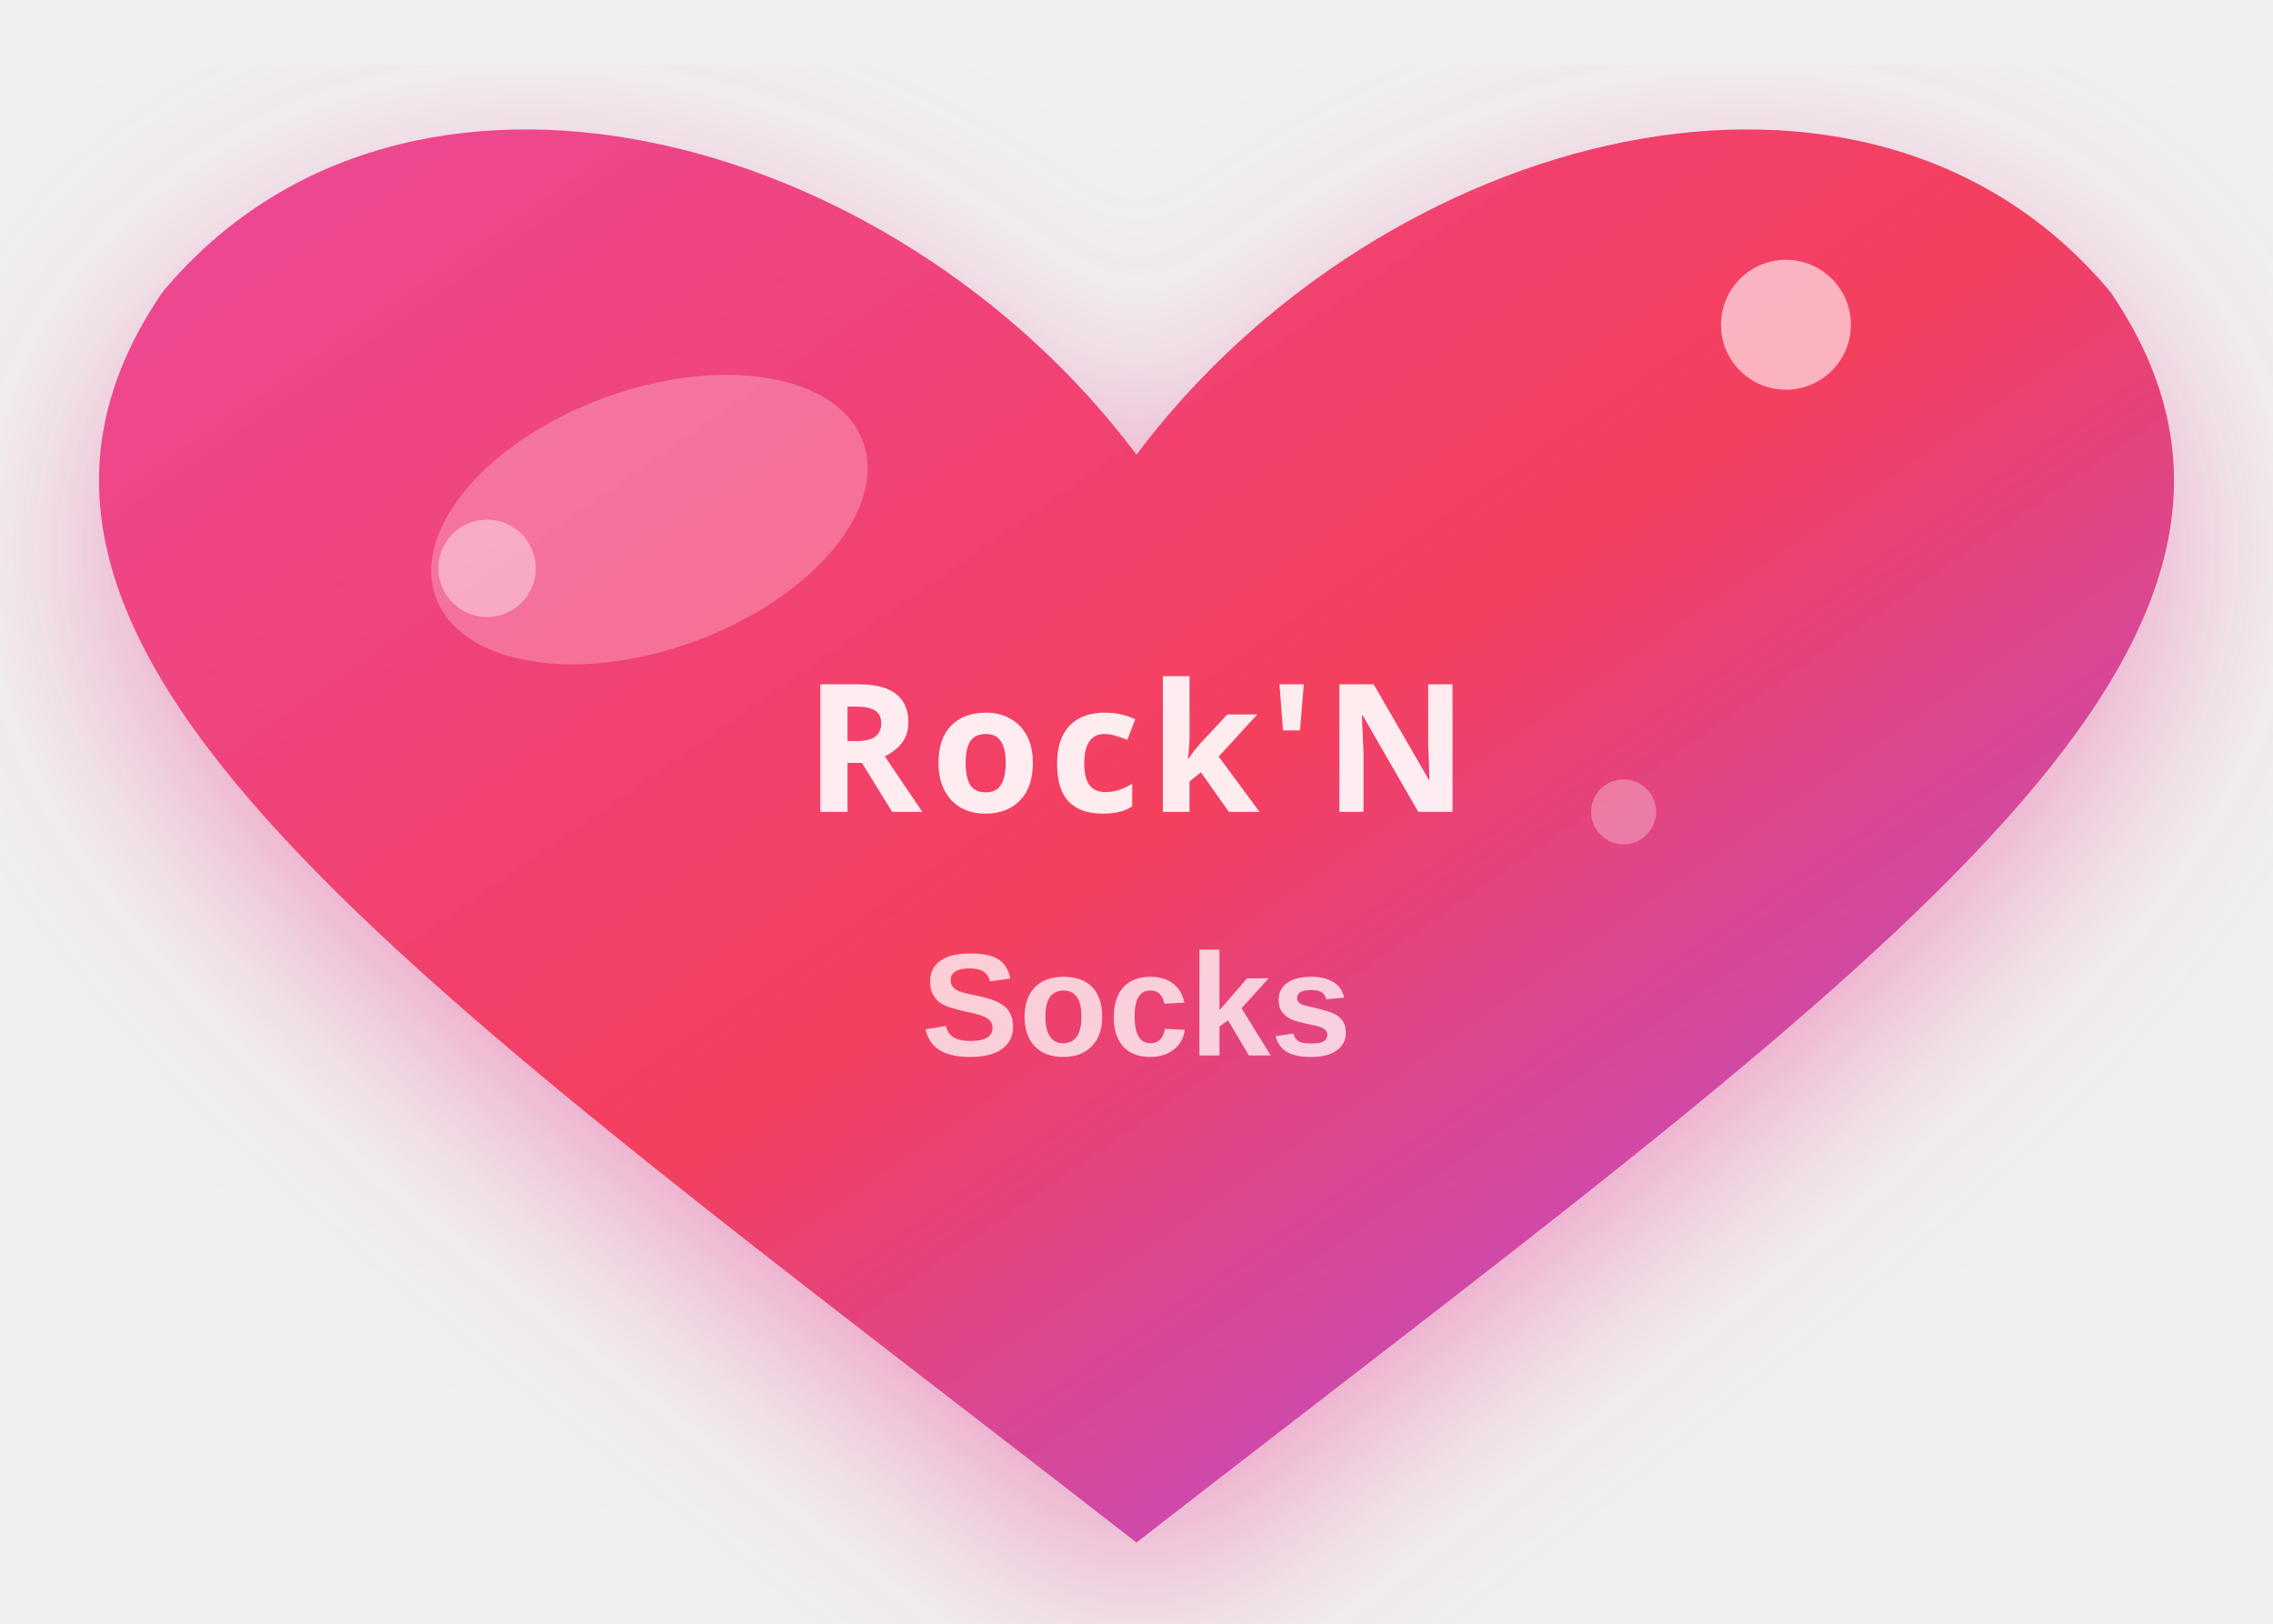
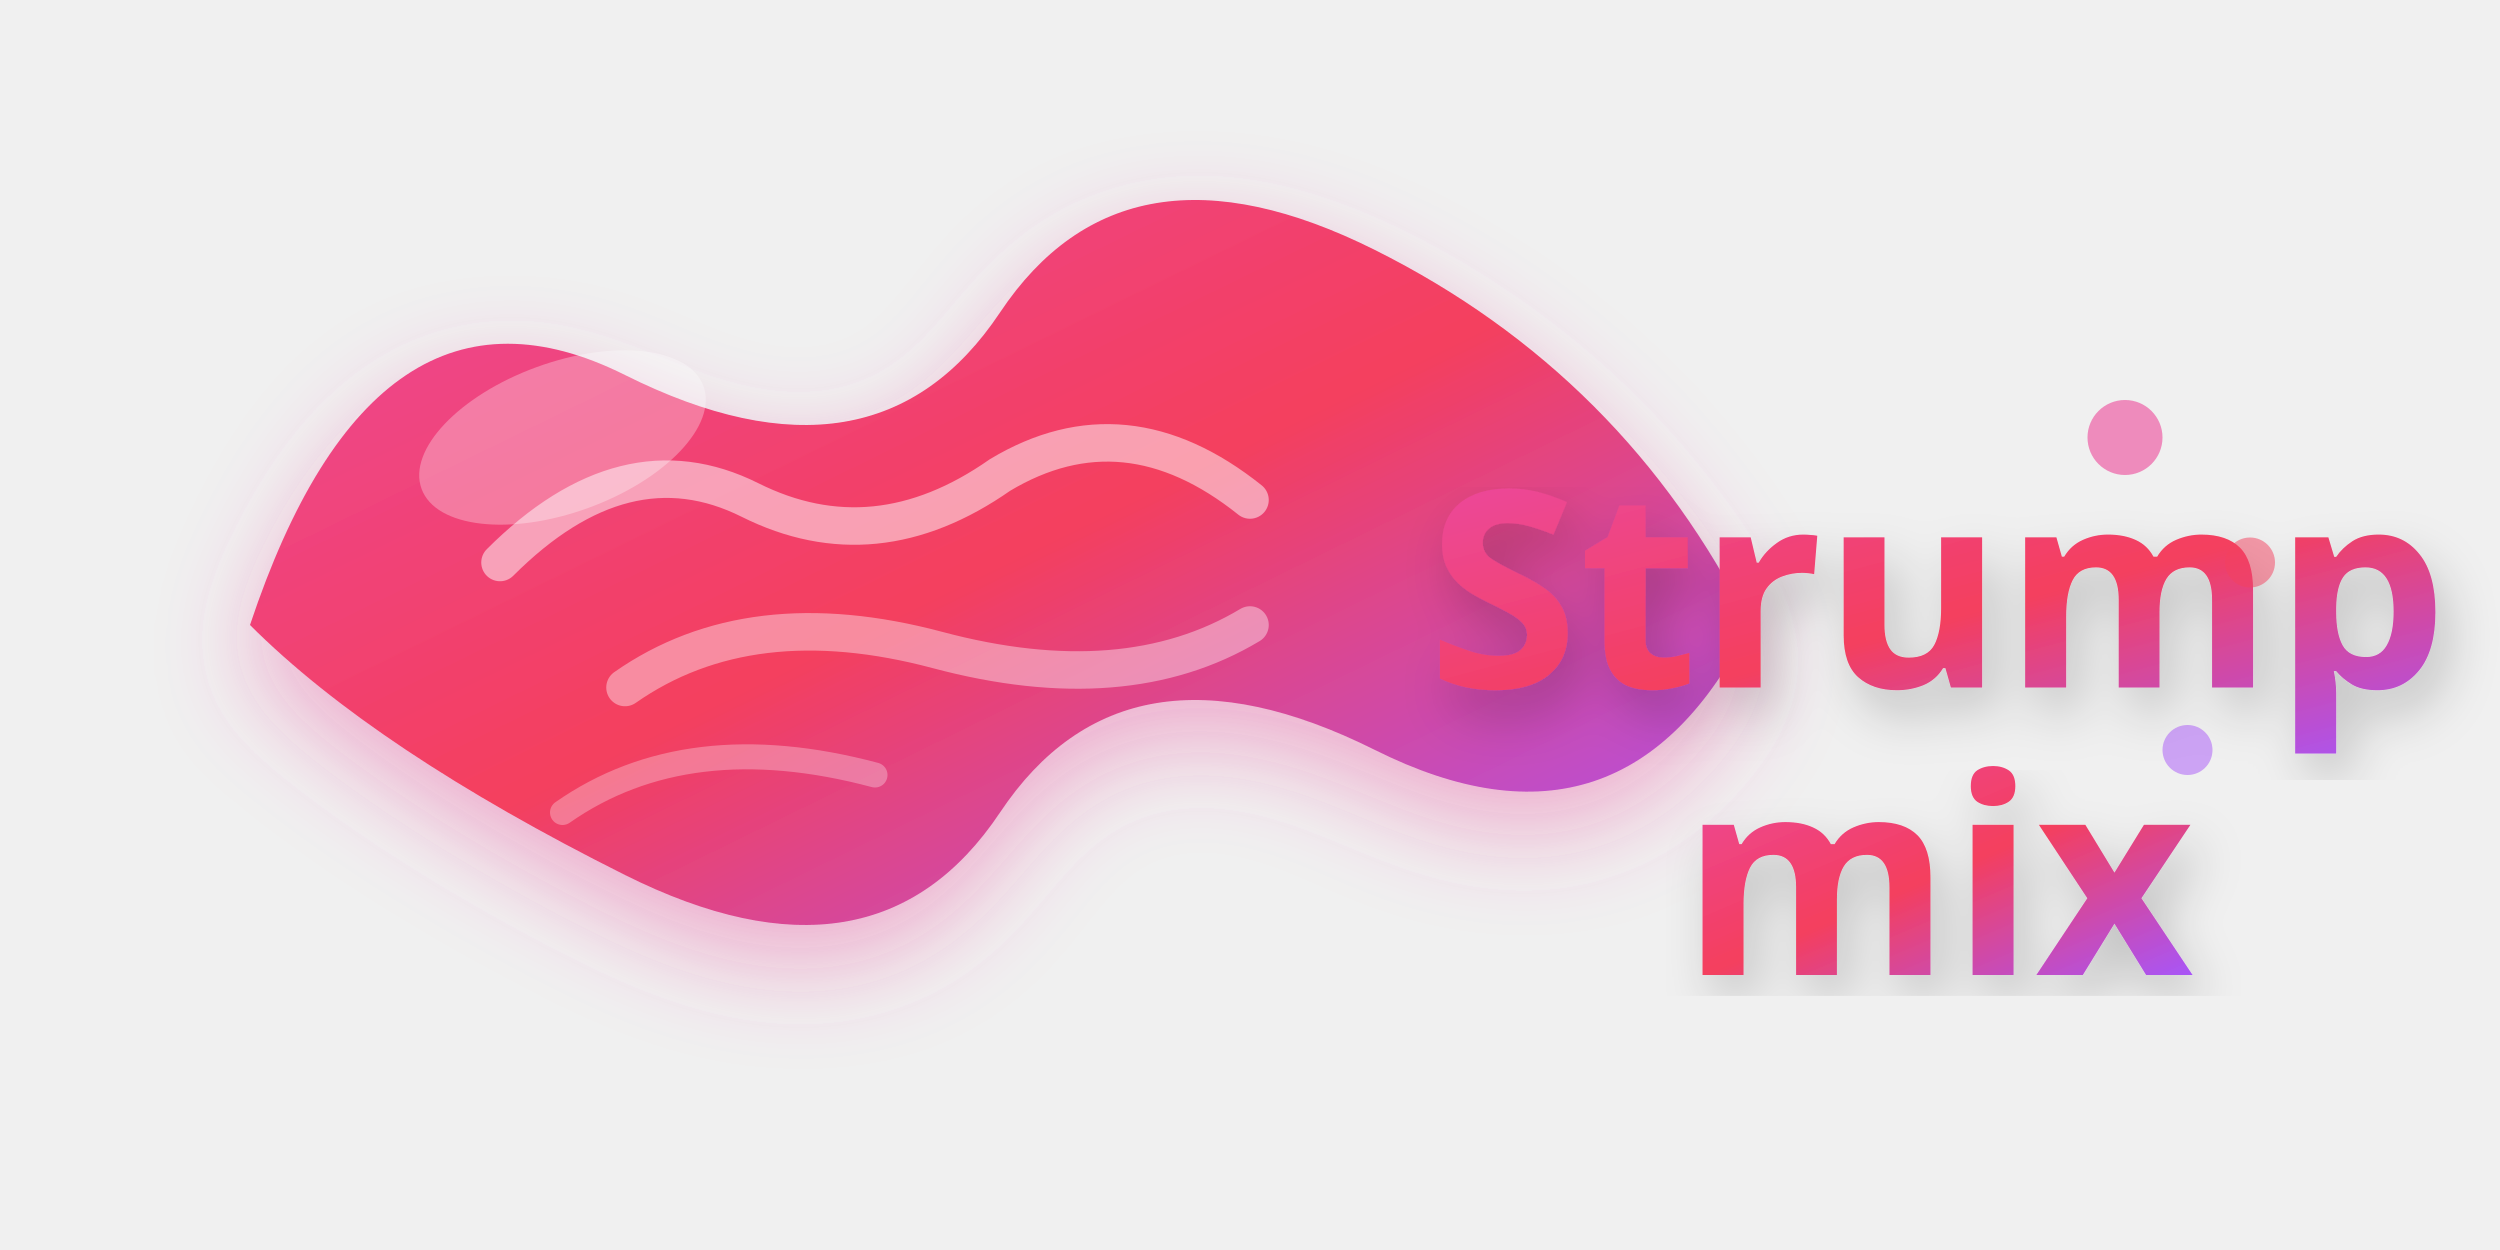
- <svg xmlns="http://www.w3.org/2000/svg" viewBox="0 0 140 100">
+ <svg xmlns="http://www.w3.org/2000/svg" viewBox="0 0 200 100">
  <defs>
-     <linearGradient id="pinkPurple" x1="0%" y1="0%" x2="100%" y2="100%">
+     <linearGradient id="mainGrad" x1="0%" y1="0%" x2="100%" y2="100%">
      <stop offset="0%" stop-color="#EC4899" />
      <stop offset="50%" stop-color="#F43F5E" />
      <stop offset="100%" stop-color="#A855F7" />
    </linearGradient>
-     <filter id="glow">
-       <feDropShadow dx="0" dy="4" stdDeviation="6" flood-color="#EC4899" flood-opacity="0.5" />
+     <filter id="glow" x="-20%" y="-20%" width="140%" height="140%">
+       <feDropShadow dx="0" dy="3" stdDeviation="4" flood-color="#EC4899" flood-opacity="0.4" />
+     </filter>
+     <filter id="textShadow" x="-10%" y="-10%" width="120%" height="120%">
+       <feDropShadow dx="1" dy="2" stdDeviation="2" flood-color="#000" flood-opacity="0.2" />
    </filter>
  </defs>
-   <path d="M70 95 C25 60, -5 40, 10 18 C25 0, 55 8, 70 28 C85 8, 115 0, 130 18 C145 40, 115 60, 70 95Z" fill="url(#pinkPurple)" filter="url(#glow)" />
-   <ellipse cx="40" cy="32" rx="14" ry="8" fill="white" opacity="0.25" transform="rotate(-20 40 32)" />
-   <text x="70" y="50" font-family="Arial Black, sans-serif" font-size="11" font-weight="900" fill="white" text-anchor="middle" opacity="0.9" letter-spacing="0.5">Rock'N</text>
-   <text x="70" y="65" font-family="Arial, sans-serif" font-size="9" font-weight="bold" fill="white" text-anchor="middle" opacity="0.75">Socks</text>
-   <circle cx="110" cy="20" r="4" fill="white" opacity="0.6" />
-   <circle cx="30" cy="35" r="3" fill="white" opacity="0.4" />
-   <circle cx="100" cy="50" r="2" fill="white" opacity="0.3" />
+   <path d="M20 50             Q30 20, 50 30             Q70 40, 80 25             Q90 10, 110 20             Q130 30, 140 50             Q130 70, 110 60             Q90 50, 80 65             Q70 80, 50 70             Q30 60, 20 50Z" fill="url(#mainGrad)" filter="url(#glow)" />
+   <path d="M40 45 Q50 35, 60 40 Q70 45, 80 38 Q90 32, 100 40" stroke="white" stroke-width="3" fill="none" opacity="0.5" stroke-linecap="round" />
+   <path d="M50 55 Q60 48, 75 52 Q90 56, 100 50" stroke="white" stroke-width="3" fill="none" opacity="0.4" stroke-linecap="round" />
+   <path d="M45 65 Q55 58, 70 62" stroke="white" stroke-width="2" fill="none" opacity="0.3" stroke-linecap="round" />
+   <ellipse cx="45" cy="35" rx="12" ry="6" fill="white" opacity="0.3" transform="rotate(-20 45 35)" />
+   <text x="155" y="55" font-family="Arial Black, sans-serif" font-size="22" font-weight="900" fill="url(#mainGrad)" text-anchor="middle" filter="url(#textShadow)">Strump</text>
+   <text x="155" y="78" font-family="Arial Black, sans-serif" font-size="22" font-weight="900" fill="url(#mainGrad)" text-anchor="middle" filter="url(#textShadow)">mix</text>
+   <circle cx="170" cy="35" r="3" fill="#EC4899" opacity="0.6" />
+   <circle cx="180" cy="45" r="2" fill="#F43F5E" opacity="0.5" />
+   <circle cx="175" cy="60" r="2" fill="#A855F7" opacity="0.5" />
</svg>
